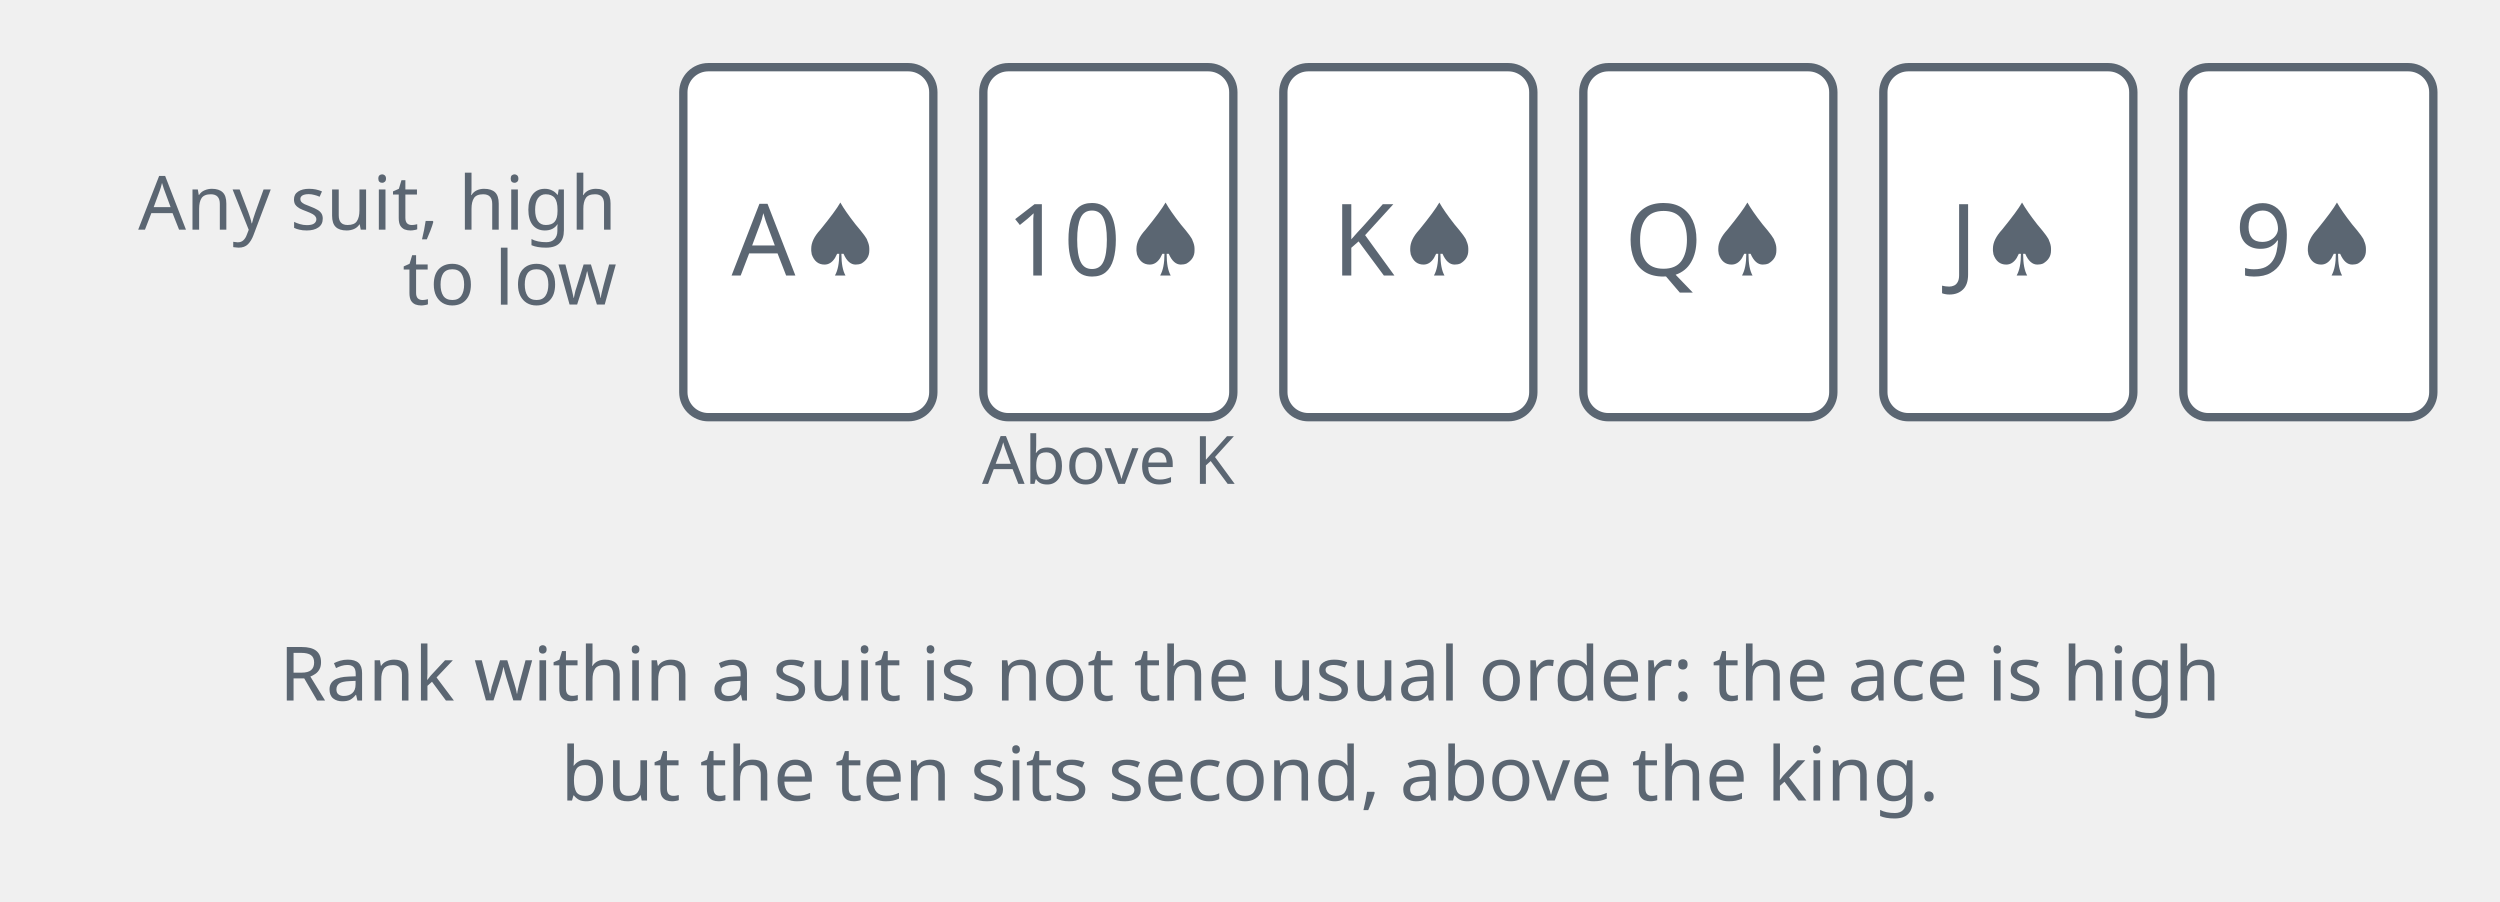
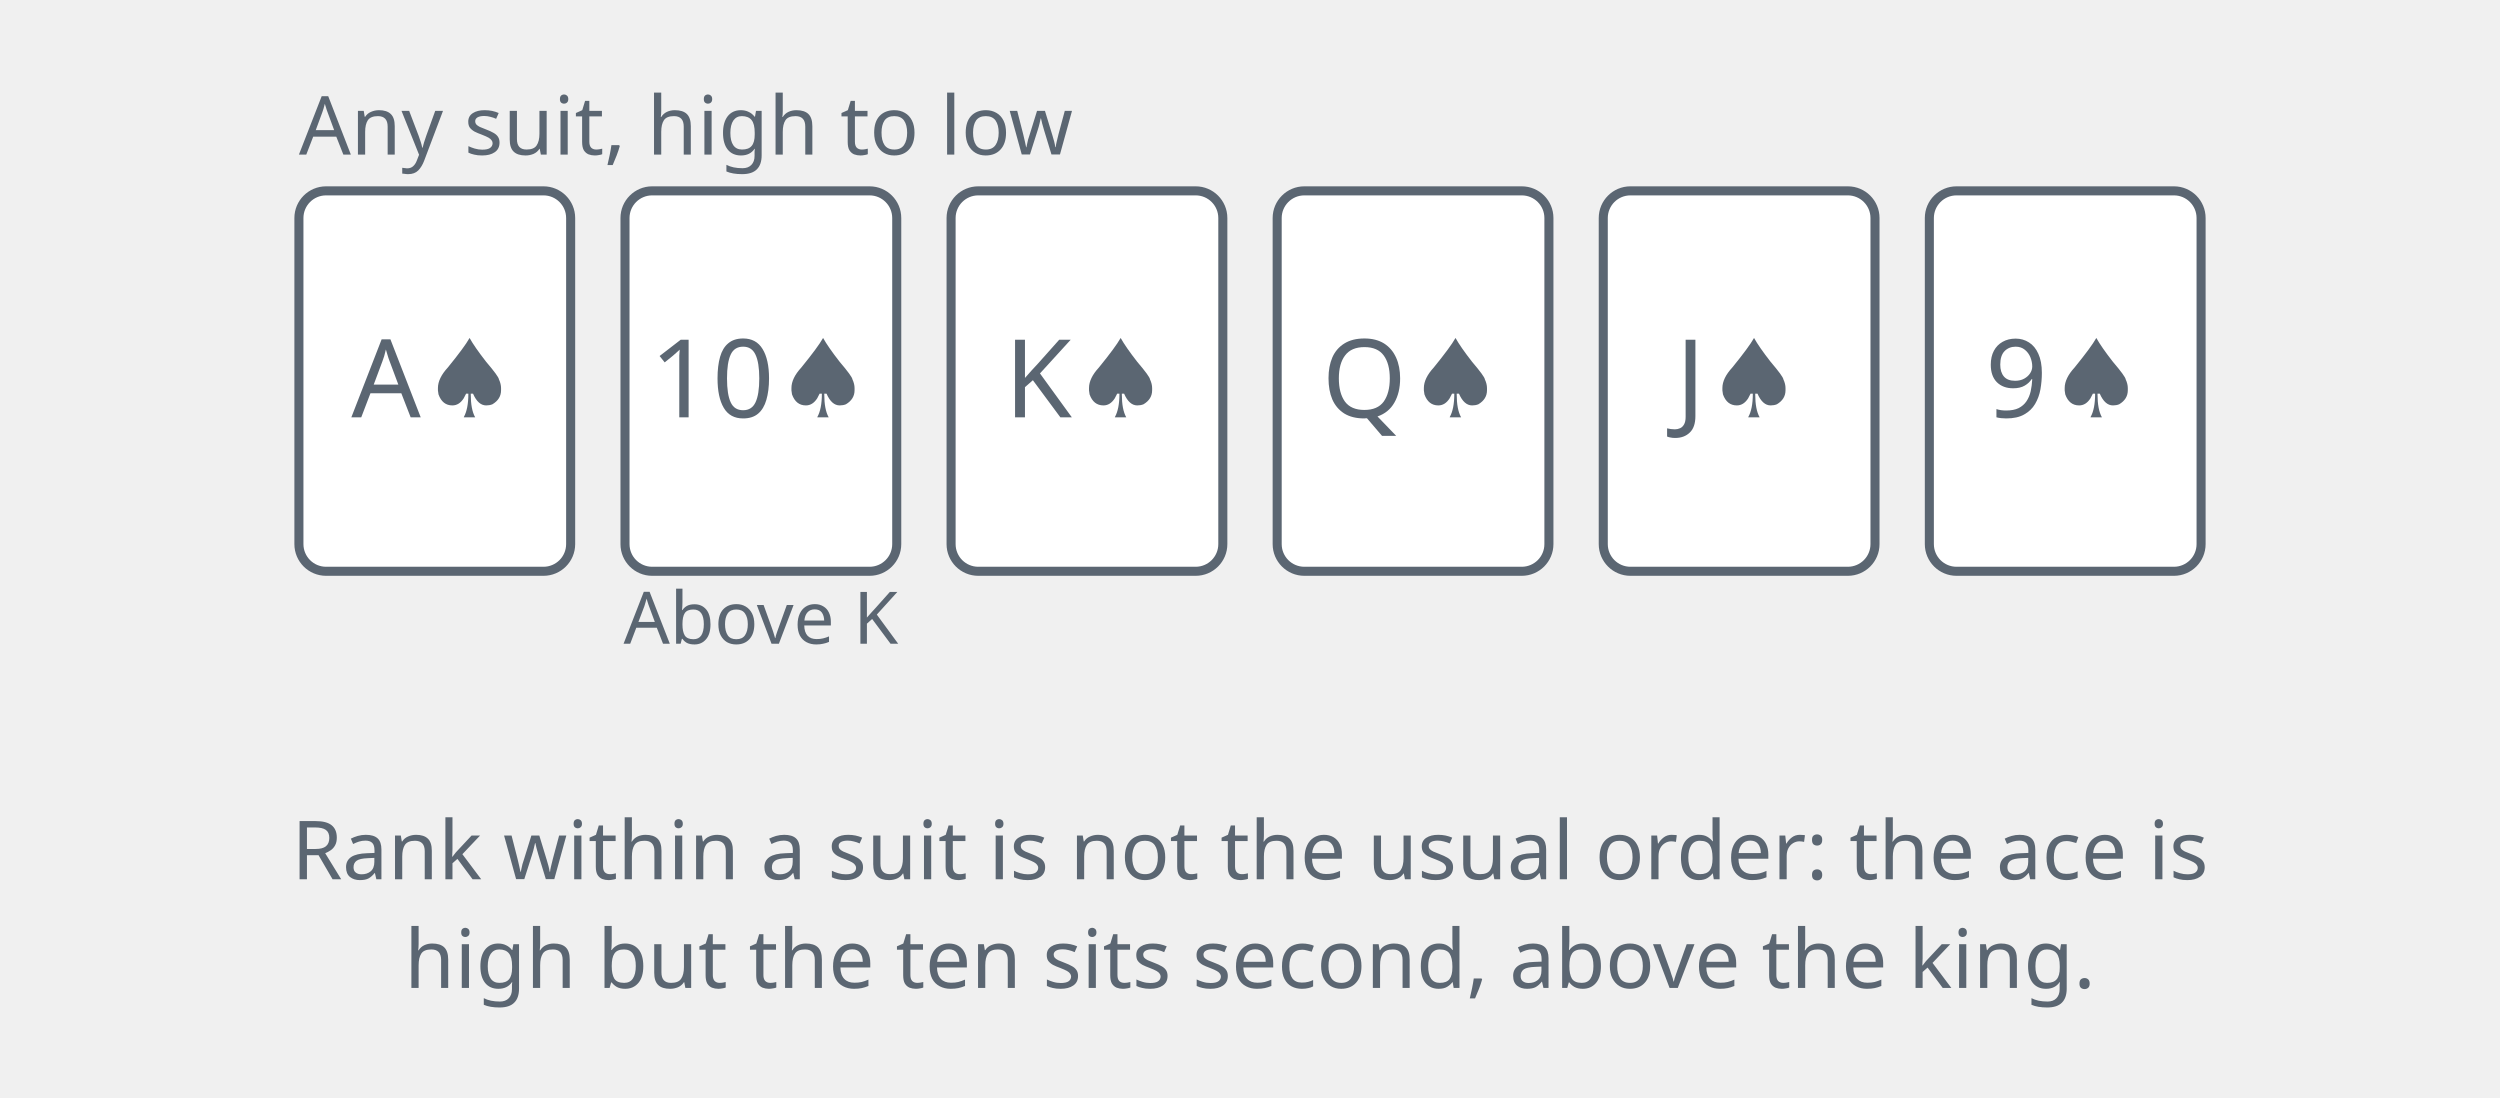
- <svg xmlns="http://www.w3.org/2000/svg" viewBox="0 0 300 108" width="480" height="173" role="img" aria-label="Pinochle: Rank within a suit is not the usual order: the ace is high but the ten sits second, above the king.">
-   <rect x="82.0" y="8.0" width="30" height="42" rx="3" fill="#ffffff" stroke="#5b6672" stroke-width="1" />
-   <text x="97.0" y="33.0" text-anchor="middle" font-family="system-ui, sans-serif" font-size="12" fill="#5b6672">A♠</text>
-   <rect x="118.0" y="8.0" width="30" height="42" rx="3" fill="#ffffff" stroke="#5b6672" stroke-width="1" />
-   <text x="133.0" y="33.0" text-anchor="middle" font-family="system-ui, sans-serif" font-size="12" fill="#5b6672">10♠</text>
-   <text x="133.0" y="58.0" text-anchor="middle" font-family="system-ui, sans-serif" font-size="8" fill="#5b6672">Above K</text>
-   <rect x="154.0" y="8.0" width="30" height="42" rx="3" fill="#ffffff" stroke="#5b6672" stroke-width="1" />
-   <text x="169.0" y="33.0" text-anchor="middle" font-family="system-ui, sans-serif" font-size="12" fill="#5b6672">K♠</text>
-   <rect x="190.0" y="8.0" width="30" height="42" rx="3" fill="#ffffff" stroke="#5b6672" stroke-width="1" />
-   <text x="205.0" y="33.0" text-anchor="middle" font-family="system-ui, sans-serif" font-size="12" fill="#5b6672">Q♠</text>
-   <rect x="226.0" y="8.0" width="30" height="42" rx="3" fill="#ffffff" stroke="#5b6672" stroke-width="1" />
-   <text x="241.0" y="33.0" text-anchor="middle" font-family="system-ui, sans-serif" font-size="12" fill="#5b6672">J♠</text>
-   <rect x="262.0" y="8.0" width="30" height="42" rx="3" fill="#ffffff" stroke="#5b6672" stroke-width="1" />
-   <text x="277.0" y="33.0" text-anchor="middle" font-family="system-ui, sans-serif" font-size="12" fill="#5b6672">9♠</text>
-   <text x="74.0" y="27.5" text-anchor="end" font-family="system-ui, sans-serif" font-size="9" fill="#5b6672">Any suit, high</text>
-   <text x="74.0" y="36.5" text-anchor="end" font-family="system-ui, sans-serif" font-size="9" fill="#5b6672">to low</text>
-   <text x="150.0" y="84.0" text-anchor="middle" font-family="system-ui, sans-serif" font-size="9" fill="#5b6672">Rank within a suit is not the usual order: the ace is high</text>
-   <text x="150.0" y="96.0" text-anchor="middle" font-family="system-ui, sans-serif" font-size="9" fill="#5b6672">but the ten sits second, above the king.</text>
+ <svg xmlns="http://www.w3.org/2000/svg" viewBox="0 0 276 121" width="442" height="194" role="img" aria-label="Pinochle: Rank within a suit is not the usual order: the ace is high but the ten sits second, above the king.">
+   <rect x="33.0" y="21.0" width="30" height="42" rx="3" fill="#ffffff" stroke="#5b6672" stroke-width="1" />
+   <text x="48.0" y="46.0" text-anchor="middle" font-family="system-ui, sans-serif" font-size="12" fill="#5b6672">A♠</text>
+   <rect x="69.0" y="21.0" width="30" height="42" rx="3" fill="#ffffff" stroke="#5b6672" stroke-width="1" />
+   <text x="84.0" y="46.0" text-anchor="middle" font-family="system-ui, sans-serif" font-size="12" fill="#5b6672">10♠</text>
+   <text x="84.0" y="71.0" text-anchor="middle" font-family="system-ui, sans-serif" font-size="8" fill="#5b6672">Above K</text>
+   <rect x="105.0" y="21.0" width="30" height="42" rx="3" fill="#ffffff" stroke="#5b6672" stroke-width="1" />
+   <text x="120.0" y="46.0" text-anchor="middle" font-family="system-ui, sans-serif" font-size="12" fill="#5b6672">K♠</text>
+   <rect x="141.0" y="21.0" width="30" height="42" rx="3" fill="#ffffff" stroke="#5b6672" stroke-width="1" />
+   <text x="156.0" y="46.0" text-anchor="middle" font-family="system-ui, sans-serif" font-size="12" fill="#5b6672">Q♠</text>
+   <rect x="177.0" y="21.0" width="30" height="42" rx="3" fill="#ffffff" stroke="#5b6672" stroke-width="1" />
+   <text x="192.0" y="46.0" text-anchor="middle" font-family="system-ui, sans-serif" font-size="12" fill="#5b6672">J♠</text>
+   <rect x="213.0" y="21.0" width="30" height="42" rx="3" fill="#ffffff" stroke="#5b6672" stroke-width="1" />
+   <text x="228.0" y="46.0" text-anchor="middle" font-family="system-ui, sans-serif" font-size="12" fill="#5b6672">9♠</text>
+   <text x="33.0" y="17.0" font-family="system-ui, sans-serif" font-size="9" fill="#5b6672">Any suit, high to low</text>
+   <text x="138.0" y="97.0" text-anchor="middle" font-family="system-ui, sans-serif" font-size="9" fill="#5b6672">Rank within a suit is not the usual order: the ace is</text>
+   <text x="138.0" y="109.0" text-anchor="middle" font-family="system-ui, sans-serif" font-size="9" fill="#5b6672">high but the ten sits second, above the king.</text>
</svg>
